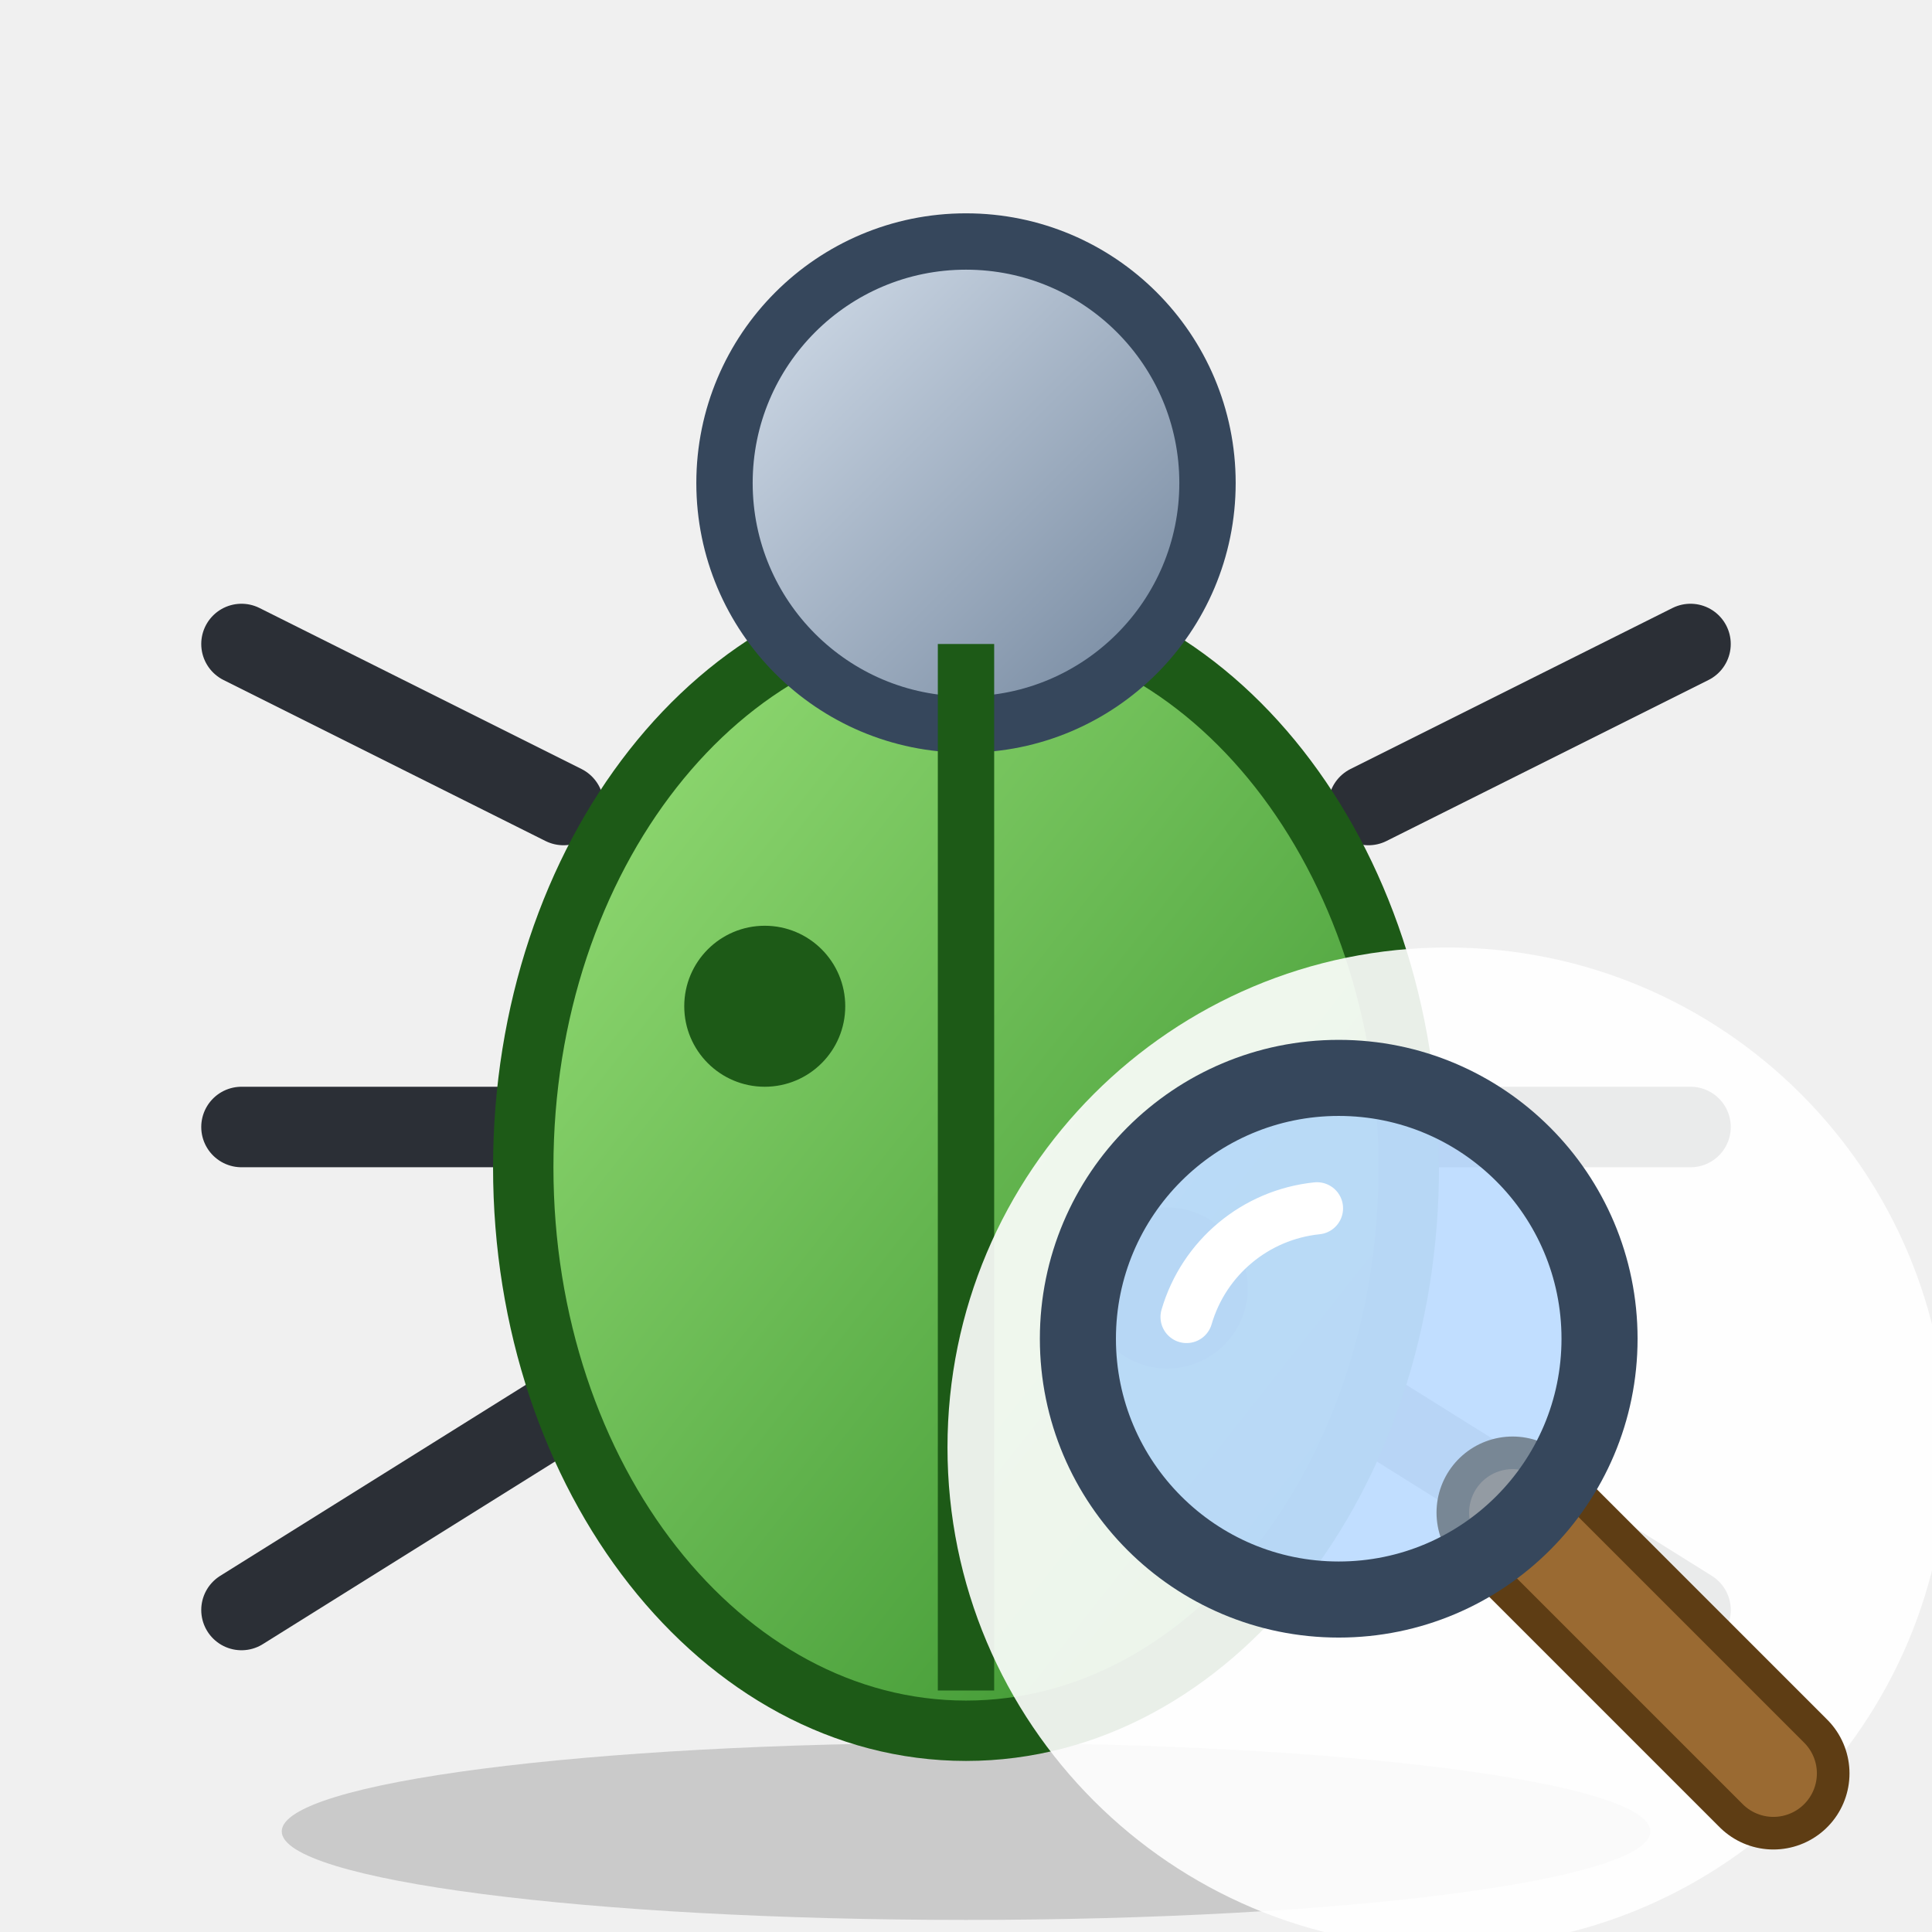
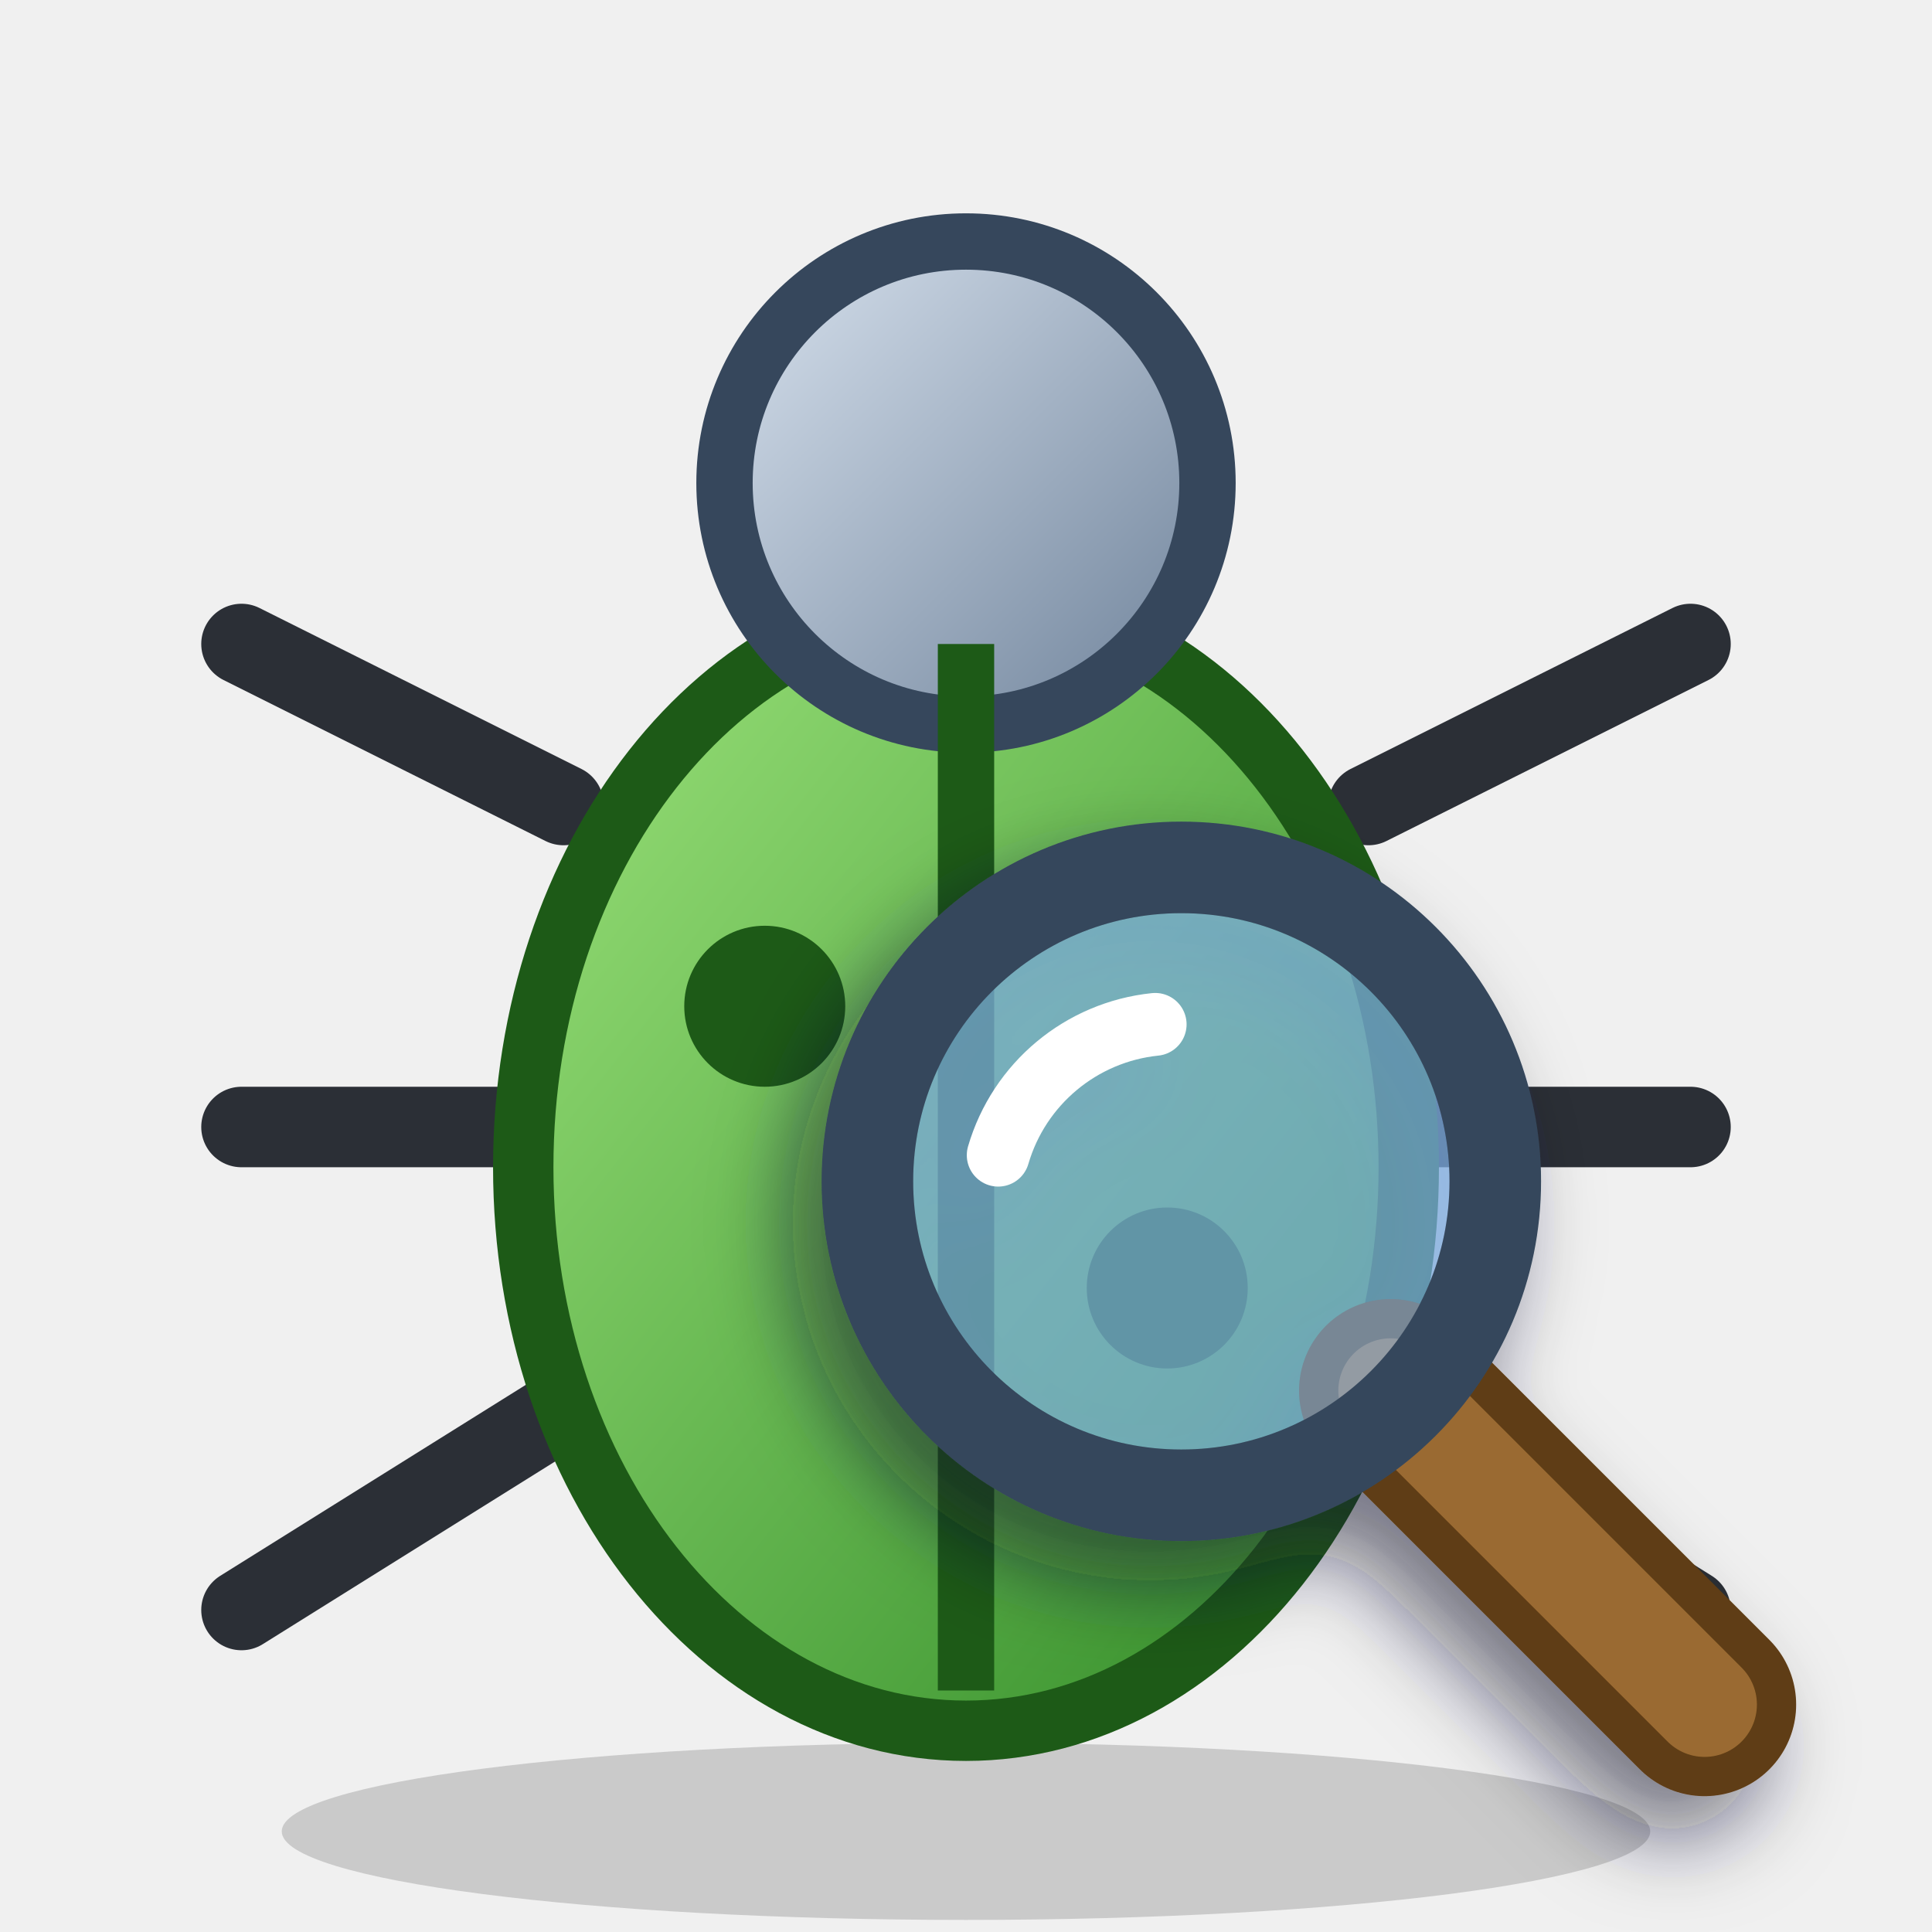
<svg xmlns="http://www.w3.org/2000/svg" viewBox="0 0 48 48" width="48" height="48" class="xp-ic" aria-hidden="true">
  <defs>
    <linearGradient id="i43g1" x1="0" y1="0" x2="1" y2="1">
      <stop offset="0" stop-color="#9be27a" />
      <stop offset="1" stop-color="#2f8a26" />
    </linearGradient>
    <linearGradient id="i43g2" x1="0" y1="0" x2="1" y2="1">
      <stop offset="0" stop-color="#d9e3ef" />
      <stop offset="1" stop-color="#6d8199" />
    </linearGradient>
+     <filter id="i43sh" x="-30%" y="-30%" width="160%" height="160%">
+       <feDropShadow dx="-1.2" dy="1.6" stdDeviation="1.6" flood-color="#0b1a33" flood-opacity=".55" />
+     </filter>
  </defs>
  <ellipse cx="24" cy="45.5" rx="17" ry="2.2" fill="#000" opacity=".16" />
  <path d="M14 20l-8 -4M34 20l8 -4" stroke="#2b2f36" stroke-width="2" stroke-linecap="round" />
  <path d="M14 28l-8 0M34 28l8 0" stroke="#2b2f36" stroke-width="2" stroke-linecap="round" />
  <path d="M14 35l-8 5M34 35l8 5" stroke="#2b2f36" stroke-width="2" stroke-linecap="round" />
  <ellipse cx="24" cy="29" rx="11" ry="14" fill="url(#i43g1)" stroke="#1d5a17" stroke-width="1.5" />
  <circle cx="24" cy="12" r="6" fill="url(#i43g2)" stroke="#36475c" stroke-width="1.4" />
  <path d="M24 16v26" stroke="#1d5a17" stroke-width="1.4" />
  <circle cx="19" cy="25" r="2" fill="#1d5a17" />
  <circle cx="29" cy="32" r="2" fill="#1d5a17" />
-   <g transform="translate(23 23) scale(.54)">
-     <circle cx="24" cy="24" r="23" fill="#fff" opacity=".9" />
+   <g transform="translate(17 17) scale(.65)" filter="url(#i43sh)">
    <path d="M27 27l12 12" stroke="#5e3d14" stroke-width="7" stroke-linecap="round" />
    <path d="M27 27l12 12" stroke="#9a6a32" stroke-width="4" stroke-linecap="round" />
    <circle cx="19" cy="19" r="12" fill="#8fc2ff" fill-opacity=".55" stroke="#36475c" stroke-width="3.5" />
    <path d="M12 18a7 7 0 0 1 6-5" stroke="#fff" stroke-width="2.4" fill="none" stroke-linecap="round" />
  </g>
</svg>
